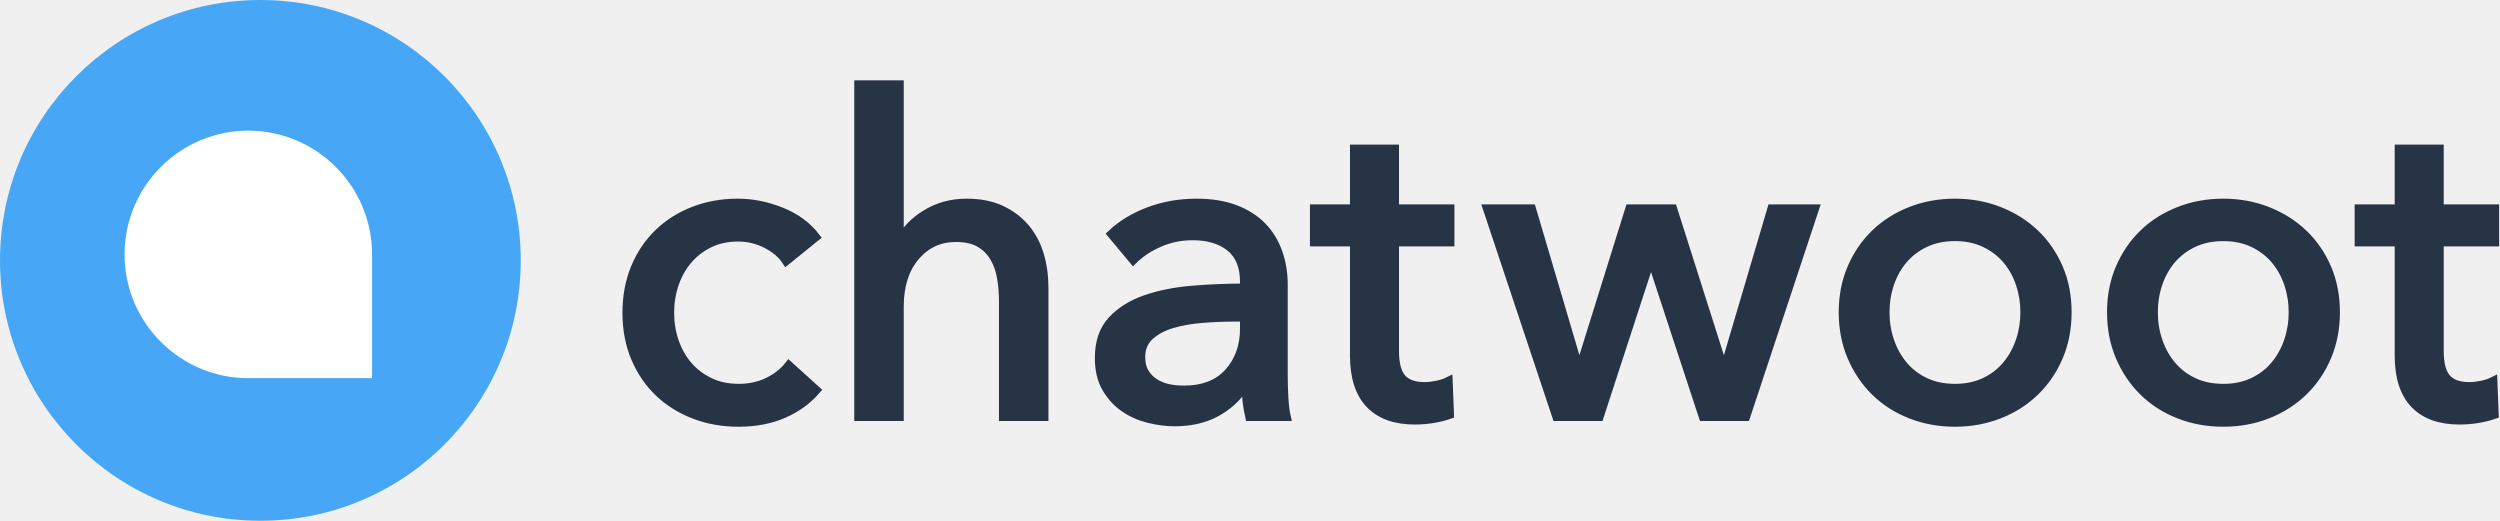
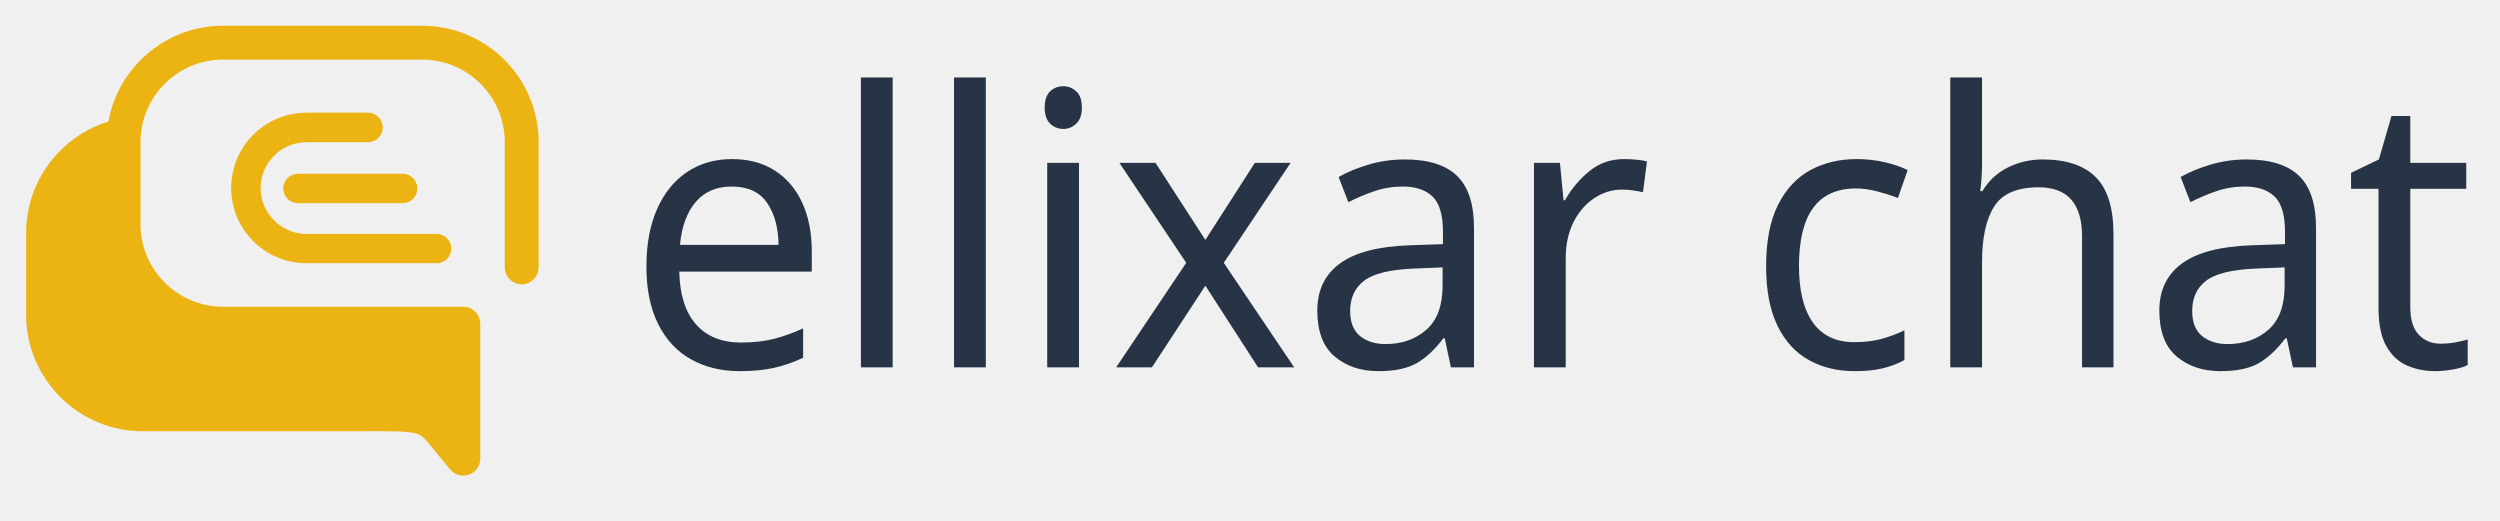
- <svg xmlns="http://www.w3.org/2000/svg" width="2458px" height="512px" viewBox="0 0 2458 512" version="1.1">
-   <g id="Logo" stroke="none" stroke-width="1" fill="none" fill-rule="evenodd">
-     <g id="on_white" fill-rule="nonzero">
+ <svg xmlns="http://www.w3.org/2000/svg" version="1.1" id="Layer_1" x="0px" y="0px" viewBox="0 0 2458 512" style="enable-background:new 0 0 2458 512;" xml:space="preserve">
+   <style type="text/css">
+ 	.st0{display:none;}
+ 	.st1{display:inline;}
+ 	.st2{fill:#47A7F6;}
+ 	.st3{fill:#FFFFFF;stroke:#FFFFFF;stroke-width:6;}
+ 	.st4{fill:#273444;stroke:#273445;stroke-width:8;}
+ 	.st5{fill:#ECB412;}
+ 	.st6{display:none;fill:#ECB412;}
+ 	.st7{display:inline;fill-rule:evenodd;clip-rule:evenodd;fill:#ECB412;}
+ 	.st8{fill-rule:evenodd;clip-rule:evenodd;fill:#ECB412;}
+ 	.st9{display:none;enable-background:new    ;}
+ 	.st10{font-family:'SonorousRegular';}
+ 	.st11{font-size:334.8px;}
+ 	.st12{fill:#273445;}
+ 	.st13{font-family:'AvenirNext-DemiBold';}
+ 	.st14{font-size:375px;}
+ </style>
+   <g id="Logo" class="st0">
+     <g id="on_white" class="st1">
      <g id="woot-log">
-         <circle id="Oval" fill="#47A7F6" cx="256" cy="256" r="256" />
-         <path d="M362.808,368.808 L244.123,368.808 C178.699,368.808 125.457,315.562 125.457,250.122 C125.457,184.703 178.699,131.457 244.124,131.457 C309.565,131.457 362.808,184.703 362.808,250.122 L362.808,368.808 Z" id="Fill-1" stroke="#FFFFFF" stroke-width="6" fill="#FFFFFF" />
+         <circle id="Oval" class="st2" cx="256" cy="256" r="256" />
+         <path id="Fill-1" class="st3" d="M362.8,368.8H244.1c-65.4,0-118.7-53.2-118.7-118.7c0-65.4,53.2-118.7,118.7-118.7     c65.4,0,118.7,53.2,118.7,118.7V368.8z" />
      </g>
-       <path d="M772.982,256.848 C768.658,250.217 762.171,244.667 753.522,240.198 C744.872,235.73 735.647,233.495 725.844,233.495 C715.177,233.495 705.735,235.513 697.518,239.55 C689.302,243.586 682.31,248.992 676.544,255.767 C670.778,262.542 666.381,270.398 663.354,279.336 C660.327,288.273 658.813,297.643 658.813,307.446 C658.813,317.248 660.327,326.618 663.354,335.555 C666.381,344.493 670.778,352.349 676.544,359.124 C682.31,365.899 689.374,371.305 697.735,375.341 C706.095,379.378 715.609,381.396 726.277,381.396 C736.656,381.396 746.098,379.378 754.603,375.341 C763.108,371.305 770.099,365.827 775.577,358.908 L802.822,383.558 C794.173,393.649 783.361,401.505 770.387,407.127 C757.414,412.749 742.71,415.56 726.277,415.56 C710.42,415.56 695.789,412.965 682.382,407.776 C668.976,402.586 657.372,395.307 647.569,385.937 C637.767,376.567 630.055,365.251 624.433,351.989 C618.811,338.727 616,323.879 616,307.446 C616,291.3 618.739,276.597 624.217,263.335 C629.695,250.073 637.335,238.685 647.137,229.171 C656.939,219.657 668.544,212.305 681.95,207.115 C695.356,201.926 709.843,199.331 725.412,199.331 C739.827,199.331 754.17,202.214 768.441,207.98 C782.713,213.746 794.028,222.107 802.389,233.063 L772.982,256.848 Z M885.421,236.09 C890.322,225.999 898.683,217.35 910.504,210.143 C922.324,202.935 935.586,199.331 950.29,199.331 C963.552,199.331 974.94,201.565 984.454,206.034 C993.968,210.503 1001.896,216.485 1008.239,223.981 C1014.582,231.477 1019.267,240.27 1022.294,250.361 C1025.321,260.452 1026.835,271.263 1026.835,282.795 L1026.835,409.938 L986.184,409.938 L986.184,296.634 C986.184,288.273 985.535,280.345 984.238,272.849 C982.94,265.353 980.562,258.722 977.102,252.956 C973.643,247.19 968.958,242.577 963.047,239.117 C957.137,235.658 949.425,233.928 939.911,233.928 C923.766,233.928 910.504,240.054 900.125,252.307 C889.746,264.56 884.556,280.921 884.556,301.391 L884.556,409.938 L843.905,409.938 L843.905,83 L884.556,83 L884.556,236.09 L885.421,236.09 Z M1223.171,277.174 C1223.171,261.893 1218.558,250.577 1209.332,243.226 C1200.106,235.874 1187.853,232.198 1172.573,232.198 C1161.041,232.198 1150.157,234.432 1139.923,238.901 C1129.688,243.37 1121.111,249.064 1114.191,255.983 L1092.568,230.036 C1102.659,220.522 1114.984,213.026 1129.544,207.548 C1144.103,202.07 1159.743,199.331 1176.465,199.331 C1191.169,199.331 1203.926,201.421 1214.738,205.602 C1225.549,209.782 1234.415,215.476 1241.334,222.684 C1248.253,229.892 1253.443,238.396 1256.902,248.199 C1260.362,258.001 1262.092,268.524 1262.092,279.768 L1262.092,369.287 C1262.092,376.206 1262.308,383.486 1262.741,391.126 C1263.173,398.766 1263.966,405.037 1265.119,409.938 L1228.36,409.938 C1226.054,400.136 1224.9,390.333 1224.9,380.531 L1223.603,380.531 C1216.107,391.487 1206.665,399.991 1195.277,406.046 C1183.889,412.1 1170.411,415.128 1154.842,415.128 C1146.77,415.128 1138.337,414.046 1129.544,411.884 C1120.75,409.722 1112.75,406.19 1105.542,401.289 C1098.334,396.388 1092.352,389.901 1087.595,381.828 C1082.838,373.756 1080.46,363.809 1080.46,351.989 C1080.46,336.42 1084.64,324.095 1093.001,315.014 C1101.362,305.932 1112.317,299.013 1125.868,294.256 C1139.418,289.499 1154.698,286.399 1171.708,284.958 C1188.718,283.516 1205.872,282.795 1223.171,282.795 L1223.171,277.174 Z M1213.224,312.203 C1203.133,312.203 1192.682,312.635 1181.871,313.5 C1171.059,314.365 1161.257,316.095 1152.464,318.689 C1143.67,321.284 1136.391,325.176 1130.625,330.366 C1124.859,335.555 1121.976,342.475 1121.976,351.124 C1121.976,357.178 1123.201,362.224 1125.651,366.26 C1128.102,370.296 1131.345,373.612 1135.382,376.206 C1139.418,378.801 1143.887,380.603 1148.788,381.612 C1153.689,382.621 1158.734,383.126 1163.924,383.126 C1182.952,383.126 1197.584,377.432 1207.818,366.044 C1218.053,354.655 1223.171,340.312 1223.171,323.014 L1223.171,312.203 L1213.224,312.203 Z M1425.993,238.252 L1371.504,238.252 L1371.504,345.069 C1371.504,357.467 1373.81,366.332 1378.423,371.666 C1383.036,376.999 1390.388,379.666 1400.478,379.666 C1404.226,379.666 1408.263,379.234 1412.587,378.369 C1416.912,377.504 1420.804,376.206 1424.264,374.477 L1425.561,407.776 C1420.66,409.506 1415.254,410.875 1409.344,411.884 C1403.433,412.893 1397.307,413.398 1390.964,413.398 C1371.648,413.398 1356.872,408.064 1346.637,397.397 C1336.402,386.729 1331.285,370.729 1331.285,349.394 L1331.285,238.252 L1291.931,238.252 L1291.931,204.953 L1331.285,204.953 L1331.285,146.139 L1371.504,146.139 L1371.504,204.953 L1425.993,204.953 L1425.993,238.252 Z M1506.078,204.953 L1552.351,361.503 L1553.216,361.503 L1602.083,204.953 L1644.897,204.953 L1694.629,361.503 L1695.494,361.503 L1741.767,204.953 L1784.581,204.953 L1716.685,409.938 L1674.304,409.938 L1623.706,255.983 L1622.841,255.983 L1572.676,409.938 L1530.295,409.938 L1461.967,204.953 L1506.078,204.953 Z M2032.811,307.013 C2032.811,322.87 2030,337.429 2024.378,350.691 C2018.756,363.953 2010.972,375.413 2001.026,385.072 C1991.079,394.73 1979.331,402.226 1965.78,407.56 C1952.23,412.893 1937.671,415.56 1922.102,415.56 C1906.534,415.56 1891.974,412.893 1878.424,407.56 C1864.873,402.226 1853.197,394.73 1843.395,385.072 C1833.592,375.413 1825.88,363.953 1820.258,350.691 C1814.636,337.429 1811.825,322.87 1811.825,307.013 C1811.825,291.156 1814.636,276.669 1820.258,263.551 C1825.88,250.433 1833.592,239.117 1843.395,229.603 C1853.197,220.089 1864.873,212.665 1878.424,207.332 C1891.974,201.998 1906.534,199.331 1922.102,199.331 C1937.671,199.331 1952.23,201.998 1965.78,207.332 C1979.331,212.665 1991.079,220.089 2001.026,229.603 C2010.972,239.117 2018.756,250.433 2024.378,263.551 C2030,276.669 2032.811,291.156 2032.811,307.013 Z M1990.43,307.013 C1990.43,297.211 1988.917,287.841 1985.89,278.903 C1982.862,269.966 1978.466,262.11 1972.7,255.334 C1966.934,248.559 1959.798,243.154 1951.293,239.117 C1942.788,235.081 1933.058,233.063 1922.102,233.063 C1911.146,233.063 1901.416,235.081 1892.911,239.117 C1884.406,243.154 1877.271,248.559 1871.505,255.334 C1865.738,262.11 1861.342,269.966 1858.315,278.903 C1855.287,287.841 1853.774,297.211 1853.774,307.013 C1853.774,316.816 1855.287,326.185 1858.315,335.123 C1861.342,344.06 1865.738,351.989 1871.505,358.908 C1877.271,365.827 1884.406,371.305 1892.911,375.341 C1901.416,379.378 1911.146,381.396 1922.102,381.396 C1933.058,381.396 1942.788,379.378 1951.293,375.341 C1959.798,371.305 1966.934,365.827 1972.7,358.908 C1978.466,351.989 1982.862,344.06 1985.89,335.123 C1988.917,326.185 1990.43,316.816 1990.43,307.013 Z M2296.611,307.013 C2296.611,322.87 2293.8,337.429 2288.178,350.691 C2282.556,363.953 2274.771,375.413 2264.825,385.072 C2254.878,394.73 2243.13,402.226 2229.58,407.56 C2216.029,412.893 2201.47,415.56 2185.901,415.56 C2170.333,415.56 2155.774,412.893 2142.223,407.56 C2128.673,402.226 2116.996,394.73 2107.194,385.072 C2097.392,375.413 2089.68,363.953 2084.058,350.691 C2078.436,337.429 2075.625,322.87 2075.625,307.013 C2075.625,291.156 2078.436,276.669 2084.058,263.551 C2089.68,250.433 2097.392,239.117 2107.194,229.603 C2116.996,220.089 2128.673,212.665 2142.223,207.332 C2155.774,201.998 2170.333,199.331 2185.901,199.331 C2201.47,199.331 2216.029,201.998 2229.58,207.332 C2243.13,212.665 2254.878,220.089 2264.825,229.603 C2274.771,239.117 2282.556,250.433 2288.178,263.551 C2293.8,276.669 2296.611,291.156 2296.611,307.013 Z M2254.23,307.013 C2254.23,297.211 2252.716,287.841 2249.689,278.903 C2246.662,269.966 2242.265,262.11 2236.499,255.334 C2230.733,248.559 2223.597,243.154 2215.092,239.117 C2206.587,235.081 2196.857,233.063 2185.901,233.063 C2174.946,233.063 2165.215,235.081 2156.71,239.117 C2148.205,243.154 2141.07,248.559 2135.304,255.334 C2129.538,262.11 2125.141,269.966 2122.114,278.903 C2119.087,287.841 2117.573,297.211 2117.573,307.013 C2117.573,316.816 2119.087,326.185 2122.114,335.123 C2125.141,344.06 2129.538,351.989 2135.304,358.908 C2141.07,365.827 2148.205,371.305 2156.71,375.341 C2165.215,379.378 2174.946,381.396 2185.901,381.396 C2196.857,381.396 2206.587,379.378 2215.092,375.341 C2223.597,371.305 2230.733,365.827 2236.499,358.908 C2242.265,351.989 2246.662,344.06 2249.689,335.123 C2252.716,326.185 2254.23,316.816 2254.23,307.013 Z M2453.16,238.252 L2398.671,238.252 L2398.671,345.069 C2398.671,357.467 2400.977,366.332 2405.59,371.666 C2410.203,376.999 2417.554,379.666 2427.645,379.666 C2431.393,379.666 2435.429,379.234 2439.754,378.369 C2444.079,377.504 2447.971,376.206 2451.43,374.477 L2452.728,407.776 C2447.827,409.506 2442.421,410.875 2436.511,411.884 C2430.6,412.893 2424.474,413.398 2418.131,413.398 C2398.815,413.398 2384.039,408.064 2373.804,397.397 C2363.569,386.729 2358.452,370.729 2358.452,349.394 L2358.452,238.252 L2319.098,238.252 L2319.098,204.953 L2358.452,204.953 L2358.452,146.139 L2398.671,146.139 L2398.671,204.953 L2453.16,204.953 L2453.16,238.252 Z" id="chatwoot" stroke="#273445" stroke-width="8" fill="#273444" />
+       <path id="chatwoot" class="st4" d="M773,256.8c-4.3-6.6-10.8-12.2-19.5-16.6c-8.6-4.5-17.9-6.7-27.7-6.7c-10.7,0-20.1,2-28.3,6.1    c-8.2,4-15.2,9.4-21,16.2c-5.8,6.8-10.2,14.6-13.2,23.6s-4.5,18.3-4.5,28.1s1.5,19.2,4.5,28.1s7.4,16.8,13.2,23.6    c5.8,6.8,12.8,12.2,21.2,16.2s17.9,6.1,28.5,6.1c10.4,0,19.8-2,28.3-6.1c8.5-4,15.5-9.5,21-16.4l27.2,24.7    c-8.6,10.1-19.5,17.9-32.4,23.6c-13,5.6-27.7,8.4-44.1,8.4c-15.9,0-30.5-2.6-43.9-7.8s-25-12.5-34.8-21.8s-17.5-20.7-23.1-33.9    c-5.6-13.3-8.4-28.1-8.4-44.5c0-16.1,2.7-30.8,8.2-44.1c5.5-13.3,13.1-24.7,22.9-34.2s21.4-16.9,34.8-22.1    c13.4-5.2,27.9-7.8,43.5-7.8c14.4,0,28.8,2.9,43,8.6s25.6,14.1,33.9,25.1L773,256.8z M885.4,236.1c4.9-10.1,13.3-18.7,25.1-25.9    s25.1-10.8,39.8-10.8c13.3,0,24.7,2.2,34.2,6.7s17.4,10.5,23.8,17.9c6.3,7.5,11,16.3,14.1,26.4c3.1,10.1,4.5,20.9,4.5,32.4v127.1    h-40.7V296.6c0-8.4-0.6-16.3-1.9-23.8c-1.3-7.5-3.7-14.1-7.1-19.9s-8.1-10.4-14.1-13.8c-5.9-3.5-13.6-5.2-23.1-5.2    c-16.1,0-29.4,6.1-39.8,18.4c-10.4,12.3-15.6,28.6-15.6,49.1v108.5h-40.7V83h40.7v153.1H885.4z M1223.2,277.2    c0-15.3-4.6-26.6-13.8-33.9c-9.2-7.4-21.5-11-36.8-11c-11.5,0-22.4,2.2-32.7,6.7c-10.2,4.5-18.8,10.2-25.7,17.1l-21.6-25.9    c10.1-9.5,22.4-17,37-22.5s30.2-8.2,46.9-8.2c14.7,0,27.5,2.1,38.3,6.3s19.7,9.9,26.6,17.1c6.9,7.2,12.1,15.7,15.6,25.5    c3.5,9.8,5.2,20.3,5.2,31.6v89.5c0,6.9,0.2,14.2,0.6,21.8c0.4,7.6,1.2,13.9,2.4,18.8h-36.8c-2.3-9.8-3.5-19.6-3.5-29.4h-1.3    c-7.5,11-16.9,19.5-28.3,25.5c-11.4,6.1-24.9,9.1-40.4,9.1c-8.1,0-16.5-1.1-25.3-3.2c-8.8-2.2-16.8-5.7-24-10.6    s-13.2-11.4-17.9-19.5c-4.8-8.1-7.1-18-7.1-29.8c0-15.6,4.2-27.9,12.5-37c8.4-9.1,19.3-16,32.9-20.8s28.8-7.9,45.8-9.3    s34.2-2.2,51.5-2.2L1223.2,277.2L1223.2,277.2z M1213.2,312.2c-10.1,0-20.5,0.4-31.4,1.3s-20.6,2.6-29.4,5.2s-16.1,6.5-21.8,11.7    c-5.8,5.2-8.6,12.1-8.6,20.8c0,6.1,1.2,11.1,3.7,15.1s5.7,7.4,9.7,9.9c4,2.6,8.5,4.4,13.4,5.4s9.9,1.5,15.1,1.5    c19,0,33.7-5.7,43.9-17.1c10.2-11.4,15.4-25.7,15.4-43v-10.8H1213.2z M1426,238.3h-54.5v106.8c0,12.4,2.3,21.3,6.9,26.6    c4.6,5.3,12,8,22.1,8c3.7,0,7.8-0.4,12.1-1.3c4.3-0.9,8.2-2.2,11.7-3.9l1.3,33.3c-4.9,1.7-10.3,3.1-16.2,4.1    c-5.9,1-12,1.5-18.4,1.5c-19.3,0-34.1-5.3-44.3-16c-10.2-10.7-15.4-26.7-15.4-48V238.3h-39.4V205h39.4v-58.8h40.2V205h54.5    L1426,238.3L1426,238.3z M1506.1,205l46.3,156.5h0.9l48.9-156.5h42.8l49.7,156.5h0.9l46.3-156.5h42.8l-67.9,205h-42.4l-50.6-154    h-0.9l-50.2,154h-42.4L1462,205H1506.1z M2032.8,307c0,15.9-2.8,30.4-8.4,43.7c-5.6,13.3-13.4,24.7-23.4,34.4    c-9.9,9.7-21.7,17.2-35.2,22.5s-28.1,8-43.7,8s-30.1-2.7-43.7-8s-25.2-12.8-35-22.5s-17.5-21.1-23.1-34.4s-8.4-27.8-8.4-43.7    c0-15.9,2.8-30.3,8.4-43.5c5.6-13.1,13.3-24.4,23.1-33.9c9.8-9.5,21.5-16.9,35-22.3c13.6-5.3,28.1-8,43.7-8s30.1,2.7,43.7,8    s25.3,12.8,35.2,22.3c9.9,9.5,17.7,20.8,23.4,33.9C2030,276.7,2032.8,291.2,2032.8,307z M1990.4,307c0-9.8-1.5-19.2-4.5-28.1    s-7.4-16.8-13.2-23.6c-5.8-6.8-12.9-12.2-21.4-16.2s-18.2-6.1-29.2-6.1s-20.7,2-29.2,6.1c-8.5,4-15.6,9.4-21.4,16.2    c-5.8,6.8-10.2,14.6-13.2,23.6s-4.5,18.3-4.5,28.1c0,9.8,1.5,19.2,4.5,28.1s7.4,16.9,13.2,23.8c5.8,6.9,12.9,12.4,21.4,16.4    s18.2,6.1,29.2,6.1s20.7-2,29.2-6.1c8.5-4,15.6-9.5,21.4-16.4s10.2-14.8,13.2-23.8S1990.4,316.8,1990.4,307z M2296.6,307    c0,15.9-2.8,30.4-8.4,43.7c-5.6,13.3-13.4,24.7-23.4,34.4c-9.9,9.7-21.7,17.2-35.2,22.5c-13.6,5.3-28.1,8-43.7,8s-30.1-2.7-43.7-8    c-13.6-5.3-25.2-12.8-35-22.5s-17.5-21.1-23.1-34.4s-8.4-27.8-8.4-43.7c0-15.9,2.8-30.3,8.4-43.5c5.6-13.1,13.3-24.4,23.1-33.9    s21.5-16.9,35-22.3c13.6-5.3,28.1-8,43.7-8s30.1,2.7,43.7,8c13.6,5.3,25.3,12.8,35.2,22.3s17.7,20.8,23.4,33.9    C2293.8,276.7,2296.6,291.2,2296.6,307z M2254.2,307c0-9.8-1.5-19.2-4.5-28.1s-7.4-16.8-13.2-23.6s-12.9-12.2-21.4-16.2    s-18.2-6.1-29.2-6.1s-20.7,2-29.2,6.1c-8.5,4-15.6,9.4-21.4,16.2c-5.8,6.8-10.2,14.6-13.2,23.6c-3,8.9-4.5,18.3-4.5,28.1    c0,9.8,1.5,19.2,4.5,28.1s7.4,16.9,13.2,23.8s12.9,12.4,21.4,16.4s18.2,6.1,29.2,6.1s20.7-2,29.2-6.1c8.5-4,15.6-9.5,21.4-16.4    c5.8-6.9,10.2-14.8,13.2-23.8C2252.7,326.2,2254.2,316.8,2254.2,307z M2453.2,238.3h-54.5v106.8c0,12.4,2.3,21.3,6.9,26.6    c4.6,5.3,12,8,22.1,8c3.7,0,7.8-0.4,12.1-1.3s8.2-2.2,11.7-3.9l1.3,33.3c-4.9,1.7-10.3,3.1-16.2,4.1s-12,1.5-18.4,1.5    c-19.3,0-34.1-5.3-44.3-16s-15.4-26.7-15.4-48V238.3h-39.4V205h39.4v-58.8h40.2V205h54.5L2453.2,238.3L2453.2,238.3z" />
    </g>
  </g>
+   <g>
+     <g>
+       <path class="st5" d="M455.5,467.6c-4.8,0-9.4-2.1-12.7-5.8c-5.9-6.9-10.7-12.9-14.5-17.6C417.8,431,415,428,409.7,426.4    c-8.2-2.6-24.4-2.5-53.7-2.4c-6.1,0-215.8,0-215.8,0c-63.1,0-114.5-51.4-114.5-114.5v-80.6c0-28.4,10.6-55.8,29.8-76.9    c14-15.4,31.5-26.5,51-32.5c0,0,0.1,0,0.1-0.1c9.7-53.4,56.5-94.1,112.7-94.1H415c63.3,0,114.6,51.3,114.6,114.6v122.4    c0,10-8.2,18-18.1,17.2c-8.5-0.7-15.2-7.9-15.2-16.6v-123c0-44.9-36.4-81.3-81.3-81.3H219.4c-44.9,0-81.3,36.4-81.3,81.3v80.4    c0,44.9,36.4,81.3,81.3,81.3h236c9.3,0,16.8,7.5,16.8,16.8V451c0,7-4.3,13.2-10.9,15.6C459.4,467.3,457.5,467.6,455.5,467.6z" />
+     </g>
+     <path class="st6" d="M224.6,180.2c0-10.3-8.4-18.7-18.7-18.7s-18.7,8.4-18.7,18.7s8.4,18.7,18.7,18.7   C216.3,198.9,224.6,190.5,224.6,180.2z" />
+     <path class="st6" d="M335.3,180.2c0-10.3-8.4-18.7-18.7-18.7c-10.3,0-18.7,8.4-18.7,18.7s8.4,18.7,18.7,18.7   S335.3,190.5,335.3,180.2z" />
+     <path class="st6" d="M445.9,180.2c0-10.3-8.4-18.7-18.7-18.7c-10.3,0-18.7,8.4-18.7,18.7s8.4,18.7,18.7,18.7   C437.6,198.9,445.9,190.5,445.9,180.2z" />
+   </g>
+   <g class="st0">
+     <path class="st7" d="M1017.9,198.8l-69.3-0.3c-14.6-0.1-27.9-6.1-37.6-15.9l0,0c-9.6-9.7-15.5-23.1-15.5-37.8   c0.1-14.6,6.1-28,15.9-37.6l0,0c9.7-9.6,23.1-15.5,37.8-15.5l69.3,0.3c8.8,0,16-7.1,16-15.9s-7.1-16-15.9-16l-69.3-0.3   c-23.4-0.1-44.8,9.4-60.3,24.8l0,0c-15.5,15.4-25.2,36.7-25.3,60.1s9.4,44.8,24.8,60.3l0,0c15.4,15.5,36.7,25.2,60.1,25.3l69.3,0.3   c8.8,0,16-7.1,16-15.9C1033.8,206,1026.7,198.8,1017.9,198.8z" />
+     <path class="st7" d="M1018.2,128.8l-79-0.4c-8.8,0-16,7.1-16,15.9c0,8.8,7.1,16,15.9,16l79,0.4c8.8,0,16-7.1,16-15.9   C1034.2,136,1027,128.8,1018.2,128.8z" />
+   </g>
+   <g>
+     <path class="st8" d="M429.2,258.8H301.3c-20.4,0-38.9-8.3-52.3-21.7c-13.4-13.4-21.7-31.9-21.7-52.3s8.3-38.9,21.7-52.3   c13.4-13.4,31.9-21.7,52.3-21.7h60.5c8,0,14.5,6.5,14.5,14.5s-6.5,14.5-14.5,14.5h-60.5c-12.4,0-23.7,5.1-31.8,13.3   c-8.2,8.2-13.3,19.4-13.3,31.8c0,12.4,5.1,23.7,13.3,31.8c8.2,8.2,19.5,13.3,31.8,13.3h127.9c8,0,14.5,6.5,14.5,14.5   C443.7,252.3,437.2,258.8,429.2,258.8z" />
+     <path class="st8" d="M410.3,185.3c0,8-6.5,14.5-14.5,14.5H293c-8,0-14.5-6.5-14.5-14.5s6.5-14.5,14.5-14.5h102.8   C403.8,170.8,410.3,177.3,410.3,185.3z" />
+   </g>
+   <text transform="matrix(0.9 0 0 1 586.2373 398.2402)" class="st9 st10 st11">Ellixar Chat</text>
+   <text transform="matrix(0.9467 0 0 1 616.0283 361.1557)" class="st12 st13 st14">ellixar chat</text>
</svg>
